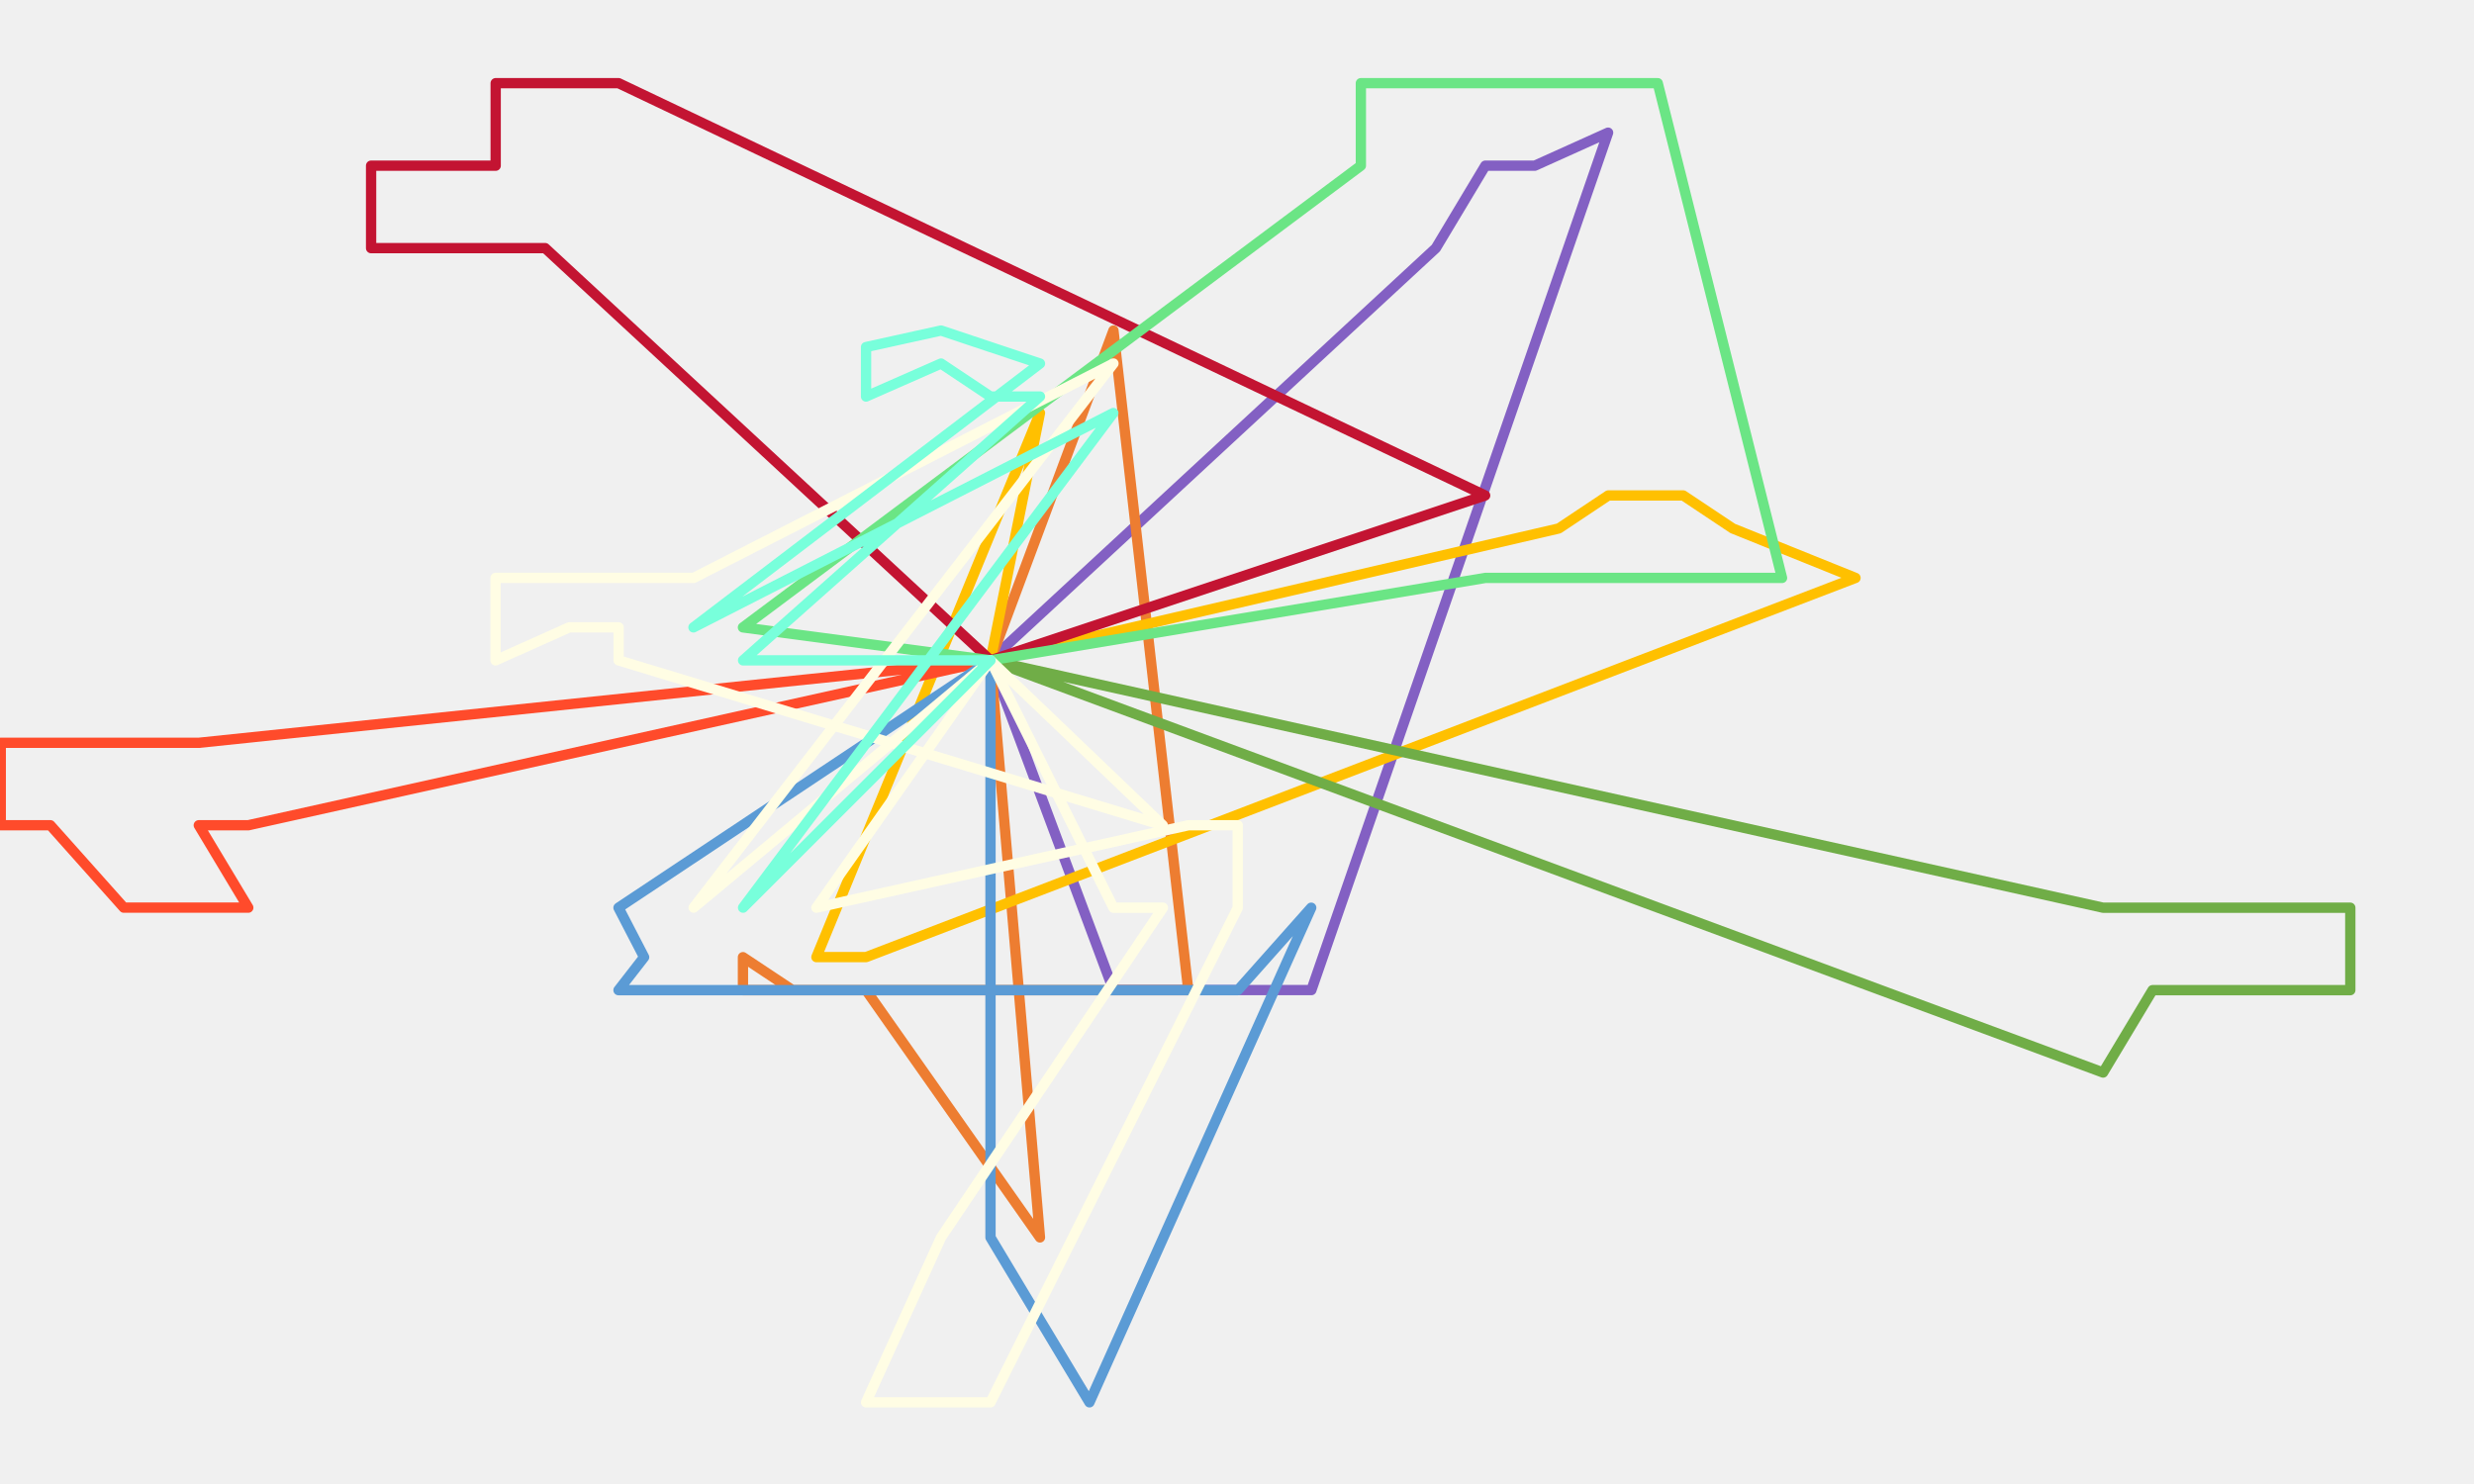
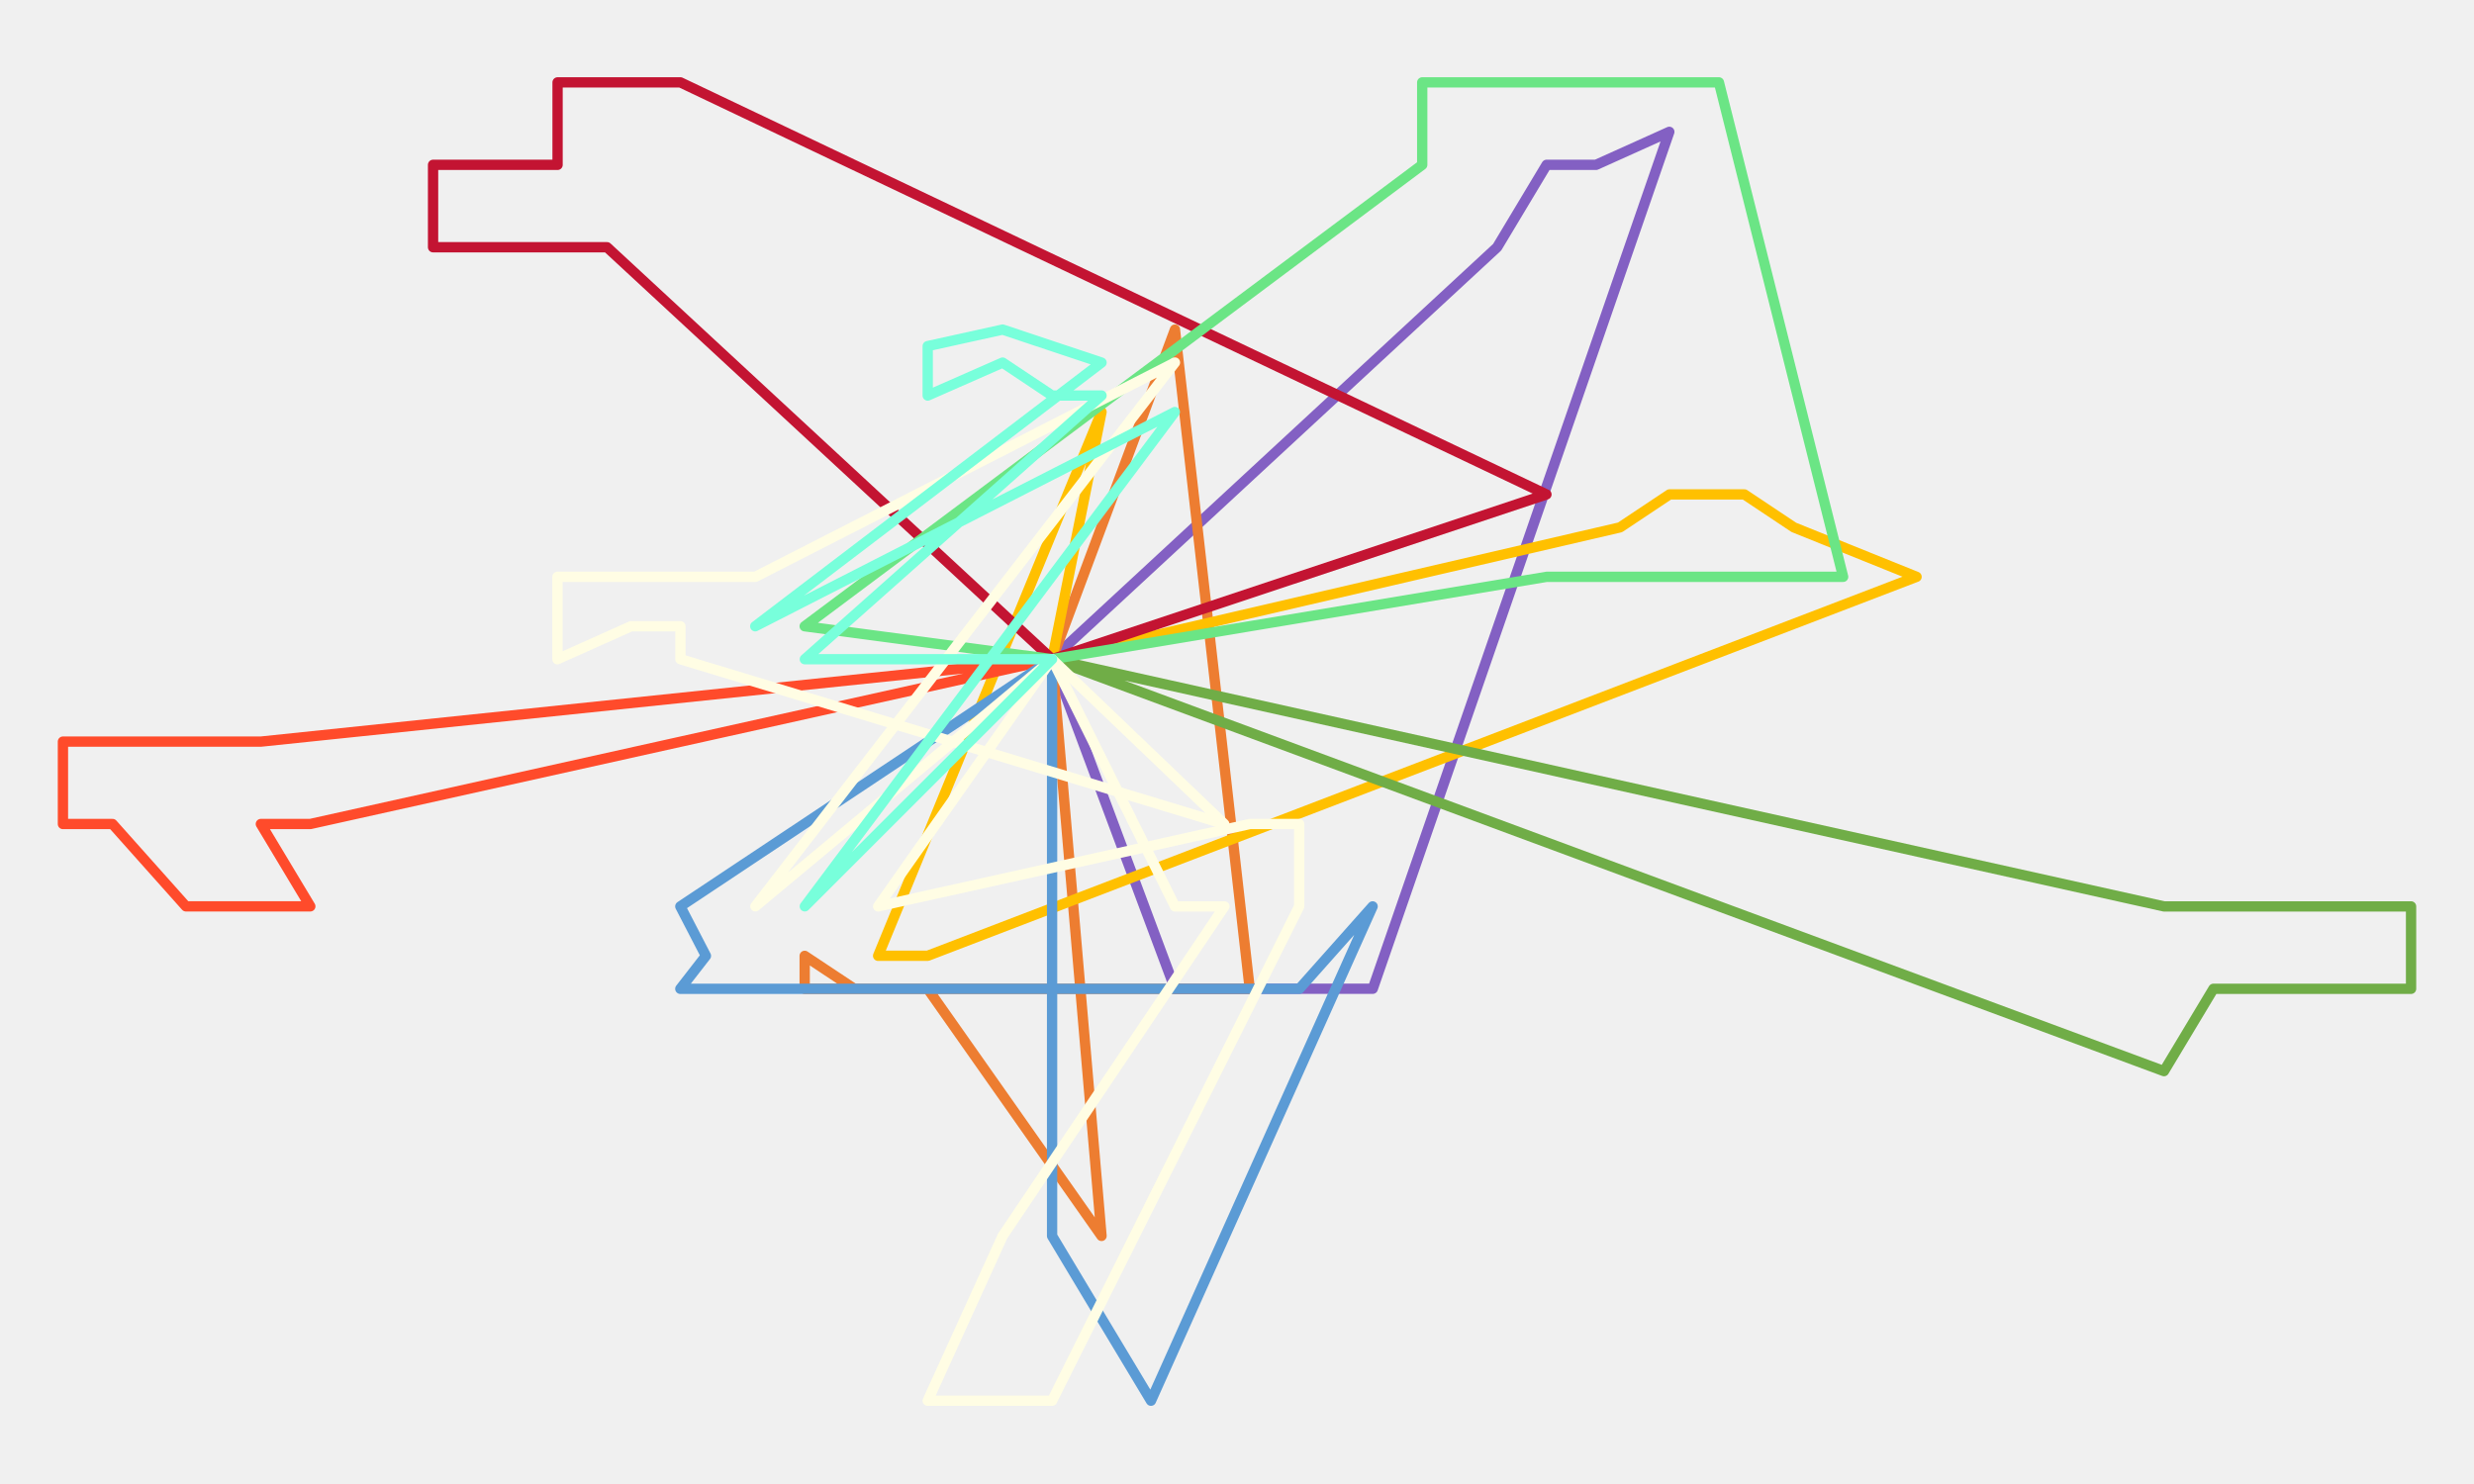
- <svg xmlns="http://www.w3.org/2000/svg" width="1650" height="990" xml:space="preserve" overflow="hidden">
+ <svg xmlns="http://www.w3.org/2000/svg" width="1651" height="990" fill="none">
+   <g clip-path="url(#clip0_622_83)">
+     <mask id="mask0_622_83" style="mask-type:luminance" maskUnits="userSpaceOnUse" x="0" y="0" width="1651" height="990">
+       <path d="M1650.5 0H0.5V990H1650.5V0Z" fill="white" />
+     </mask>
+     <g mask="url(#mask0_622_83)">
+       <path d="M702 440.04L999.11 165.032L1032.11 110.03H1065.11L1114 88L916.11 660H784.1L702 440.04Z" stroke="#8360C3" stroke-width="6.875" stroke-miterlimit="10" stroke-linecap="round" stroke-linejoin="round" />
+       <path d="M702.1 440.04L735.1 825L619.1 660.05H570.1L537 638.05V660.05H834L784.1 220L702.1 440.04Z" stroke="#ED7D31" stroke-width="6.875" stroke-miterlimit="10" stroke-linecap="round" stroke-linejoin="round" />
+       <path d="M702.1 440.04L735.1 275L586 638H619.1L1279 385.04L1197.12 352.04L1164.11 330.04H1114.11L1081.11 352.04L702.1 440.04Z" stroke="#FFC000" stroke-width="6.875" stroke-miterlimit="10" stroke-linecap="round" stroke-linejoin="round" />
+       <path d="M702 440L207.08 550.04H174.08L207.08 605H124.08L75.08 550.04H42V495.04H124.08H174.08L702 440Z" stroke="#FF4B2B" stroke-width="6.875" stroke-miterlimit="10" stroke-linecap="round" stroke-linejoin="round" />
+       <path d="M702.1 440V825.05L735.1 880.06L768.1 935L916 605.05L867.1 660.05H504.09H454L471.09 638.05L454 605.05L702.1 440Z" stroke="#5B9BD5" stroke-width="6.875" stroke-miterlimit="10" stroke-linecap="round" stroke-linejoin="round" />
+       <path d="M702.1 440L405.09 165.032H339.09H289V110.03H372.09V55H405.09H454.09L1032 330.04L702.1 440Z" stroke="#C31432" stroke-width="6.875" stroke-miterlimit="10" stroke-linecap="round" stroke-linejoin="round" />
+       <path d="M702 440L1444.12 605.05H1494.13H1527.13H1609V660.05H1560.13H1494.13H1477.12L1444.12 715L702 440Z" stroke="#70AD47" stroke-width="6.875" stroke-miterlimit="10" stroke-linecap="round" stroke-linejoin="round" />
+       <path d="M702.1 440L586 605.05L834.1 550.04H867V605.05L702.1 935H669.1H619.1L669.1 825.05L817.1 605.05H784.1L702.1 440Z" stroke="#FFFDE4" stroke-width="6.875" stroke-miterlimit="10" stroke-linecap="round" stroke-linejoin="round" />
+       <path d="M702.1 440L1032.11 385.04H1114.11H1131.11H1230L1147.11 55H1114.11H1032.11H949.11V110.03L537 418.04L702.1 440Z" stroke="#6BE585" stroke-width="6.875" stroke-miterlimit="10" stroke-linecap="round" stroke-linejoin="round" />
+       <path d="M702.1 440.04L817 550.04L454.09 440.04V418.04H421.09L372 440.04V385.04H421.09H454.09H504.09L784.1 242L504.09 605L702.1 440.04Z" stroke="#FFFDE4" stroke-width="6.875" stroke-miterlimit="10" stroke-linecap="round" stroke-linejoin="round" />
+       <path d="M702.1 440.04H537.09L735.1 264.03H702.1L669.1 242.03L619.1 264.03V231.03L669.1 220L702.1 231.03L735.1 242.03L504 418.04L784 275.04L537.09 605L702.1 440.04Z" stroke="#78FFDB" stroke-width="6.875" stroke-miterlimit="10" stroke-linecap="round" stroke-linejoin="round" />
+     </g>
+   </g>
  <defs>
-     <clipPath id="clip0">
-       <rect x="2368" y="796" width="1650" height="990" />
+     <clipPath id="clip0_622_83">
+       <rect width="1650" height="990" fill="white" transform="translate(0.5)" />
    </clipPath>
  </defs>
-   <g clip-path="url(#clip0)" transform="translate(-2368 -796)">
-     <g>
-       <path d="M3028.5 1236.54 3325.61 961.532 3358.61 906.53 3391.61 906.53 3440.5 884.5 3242.61 1456.5 3110.6 1456.5 3028.5 1236.54" stroke="#8360C3" stroke-width="6.875" stroke-linecap="round" stroke-linejoin="round" stroke-miterlimit="10" fill="none" />
-     </g>
-     <g>
-       <path d="M3028.6 1236.54 3061.6 1621.5 2945.6 1456.55 2896.6 1456.55 2863.5 1434.55 2863.5 1456.55 3160.5 1456.55 3110.6 1016.5 3028.6 1236.54" stroke="#ED7D31" stroke-width="6.875" stroke-linecap="round" stroke-linejoin="round" stroke-miterlimit="10" fill="none" />
-     </g>
-     <g>
-       <path d="M3028.6 1236.54 3061.6 1071.5 2912.5 1434.5 2945.6 1434.5 3605.5 1181.54 3523.62 1148.54 3490.61 1126.54 3440.61 1126.54 3407.61 1148.54 3028.6 1236.54" stroke="#FFC000" stroke-width="6.875" stroke-linecap="round" stroke-linejoin="round" stroke-miterlimit="10" fill="none" />
-     </g>
-     <g>
-       <path d="M3028.5 1236.5 2533.58 1346.54 2500.58 1346.54 2533.58 1401.5 2450.58 1401.5 2401.58 1346.54 2368.5 1346.54 2368.5 1291.54 2450.58 1291.54 2500.58 1291.54 3028.5 1236.5" stroke="#FF4B2B" stroke-width="6.875" stroke-linecap="round" stroke-linejoin="round" stroke-miterlimit="10" fill="none" />
-     </g>
-     <g>
-       <path d="M3028.6 1236.5 3028.6 1621.55 3061.6 1676.56 3094.6 1731.5 3242.5 1401.55 3193.6 1456.55 2830.59 1456.55 2780.5 1456.55 2797.59 1434.55 2780.5 1401.55 3028.6 1236.5" stroke="#5B9BD5" stroke-width="6.875" stroke-linecap="round" stroke-linejoin="round" stroke-miterlimit="10" fill="none" />
-     </g>
-     <g>
-       <path d="M3028.6 1236.5 2731.59 961.532 2665.59 961.532 2615.5 961.532 2615.5 906.53 2698.59 906.53 2698.59 851.5 2731.59 851.5 2780.59 851.5 3358.5 1126.54 3028.6 1236.5" stroke="#C31432" stroke-width="6.875" stroke-linecap="round" stroke-linejoin="round" stroke-miterlimit="10" fill="none" />
-     </g>
-     <g>
-       <path d="M3028.5 1236.5 3770.62 1401.55 3820.63 1401.55 3853.63 1401.55 3935.5 1401.55 3935.5 1456.55 3886.63 1456.55 3820.63 1456.55 3803.62 1456.55 3770.62 1511.5 3028.5 1236.5" stroke="#70AD47" stroke-width="6.875" stroke-linecap="round" stroke-linejoin="round" stroke-miterlimit="10" fill="none" />
-     </g>
-     <g>
-       <path d="M3028.6 1236.5 2912.5 1401.55 3160.6 1346.54 3193.5 1346.54 3193.5 1401.55 3028.6 1731.5 2995.6 1731.5 2945.6 1731.5 2995.6 1621.55 3143.6 1401.55 3110.6 1401.55 3028.6 1236.5" stroke="#FFFDE4" stroke-width="6.875" stroke-linecap="round" stroke-linejoin="round" stroke-miterlimit="10" fill="none" />
-     </g>
-     <g>
-       <path d="M3028.6 1236.5 3358.61 1181.54 3440.61 1181.54 3457.61 1181.54 3556.5 1181.54 3473.61 851.5 3440.61 851.5 3358.61 851.5 3275.61 851.5 3275.61 906.53 2863.5 1214.54 3028.6 1236.5" stroke="#6BE585" stroke-width="6.875" stroke-linecap="round" stroke-linejoin="round" stroke-miterlimit="10" fill="none" />
-     </g>
-     <g>
-       <path d="M3028.6 1236.54 3143.5 1346.54 2780.59 1236.54 2780.59 1214.54 2747.59 1214.54 2698.5 1236.54 2698.5 1181.54 2747.59 1181.54 2780.59 1181.54 2830.59 1181.54 3110.6 1038.5 2830.59 1401.5 3028.6 1236.54" stroke="#FFFDE4" stroke-width="6.875" stroke-linecap="round" stroke-linejoin="round" stroke-miterlimit="10" fill="none" />
-     </g>
-     <g>
-       <path d="M3028.6 1236.54 2863.59 1236.54 3061.6 1060.53 3028.6 1060.53 2995.6 1038.53 2945.6 1060.53 2945.6 1027.53 2995.6 1016.5 3028.6 1027.53 3061.6 1038.53 2830.5 1214.54 3110.5 1071.54 2863.59 1401.5 3028.6 1236.54" stroke="#78FFDB" stroke-width="6.875" stroke-linecap="round" stroke-linejoin="round" stroke-miterlimit="10" fill="none" />
-     </g>
-   </g>
</svg>
